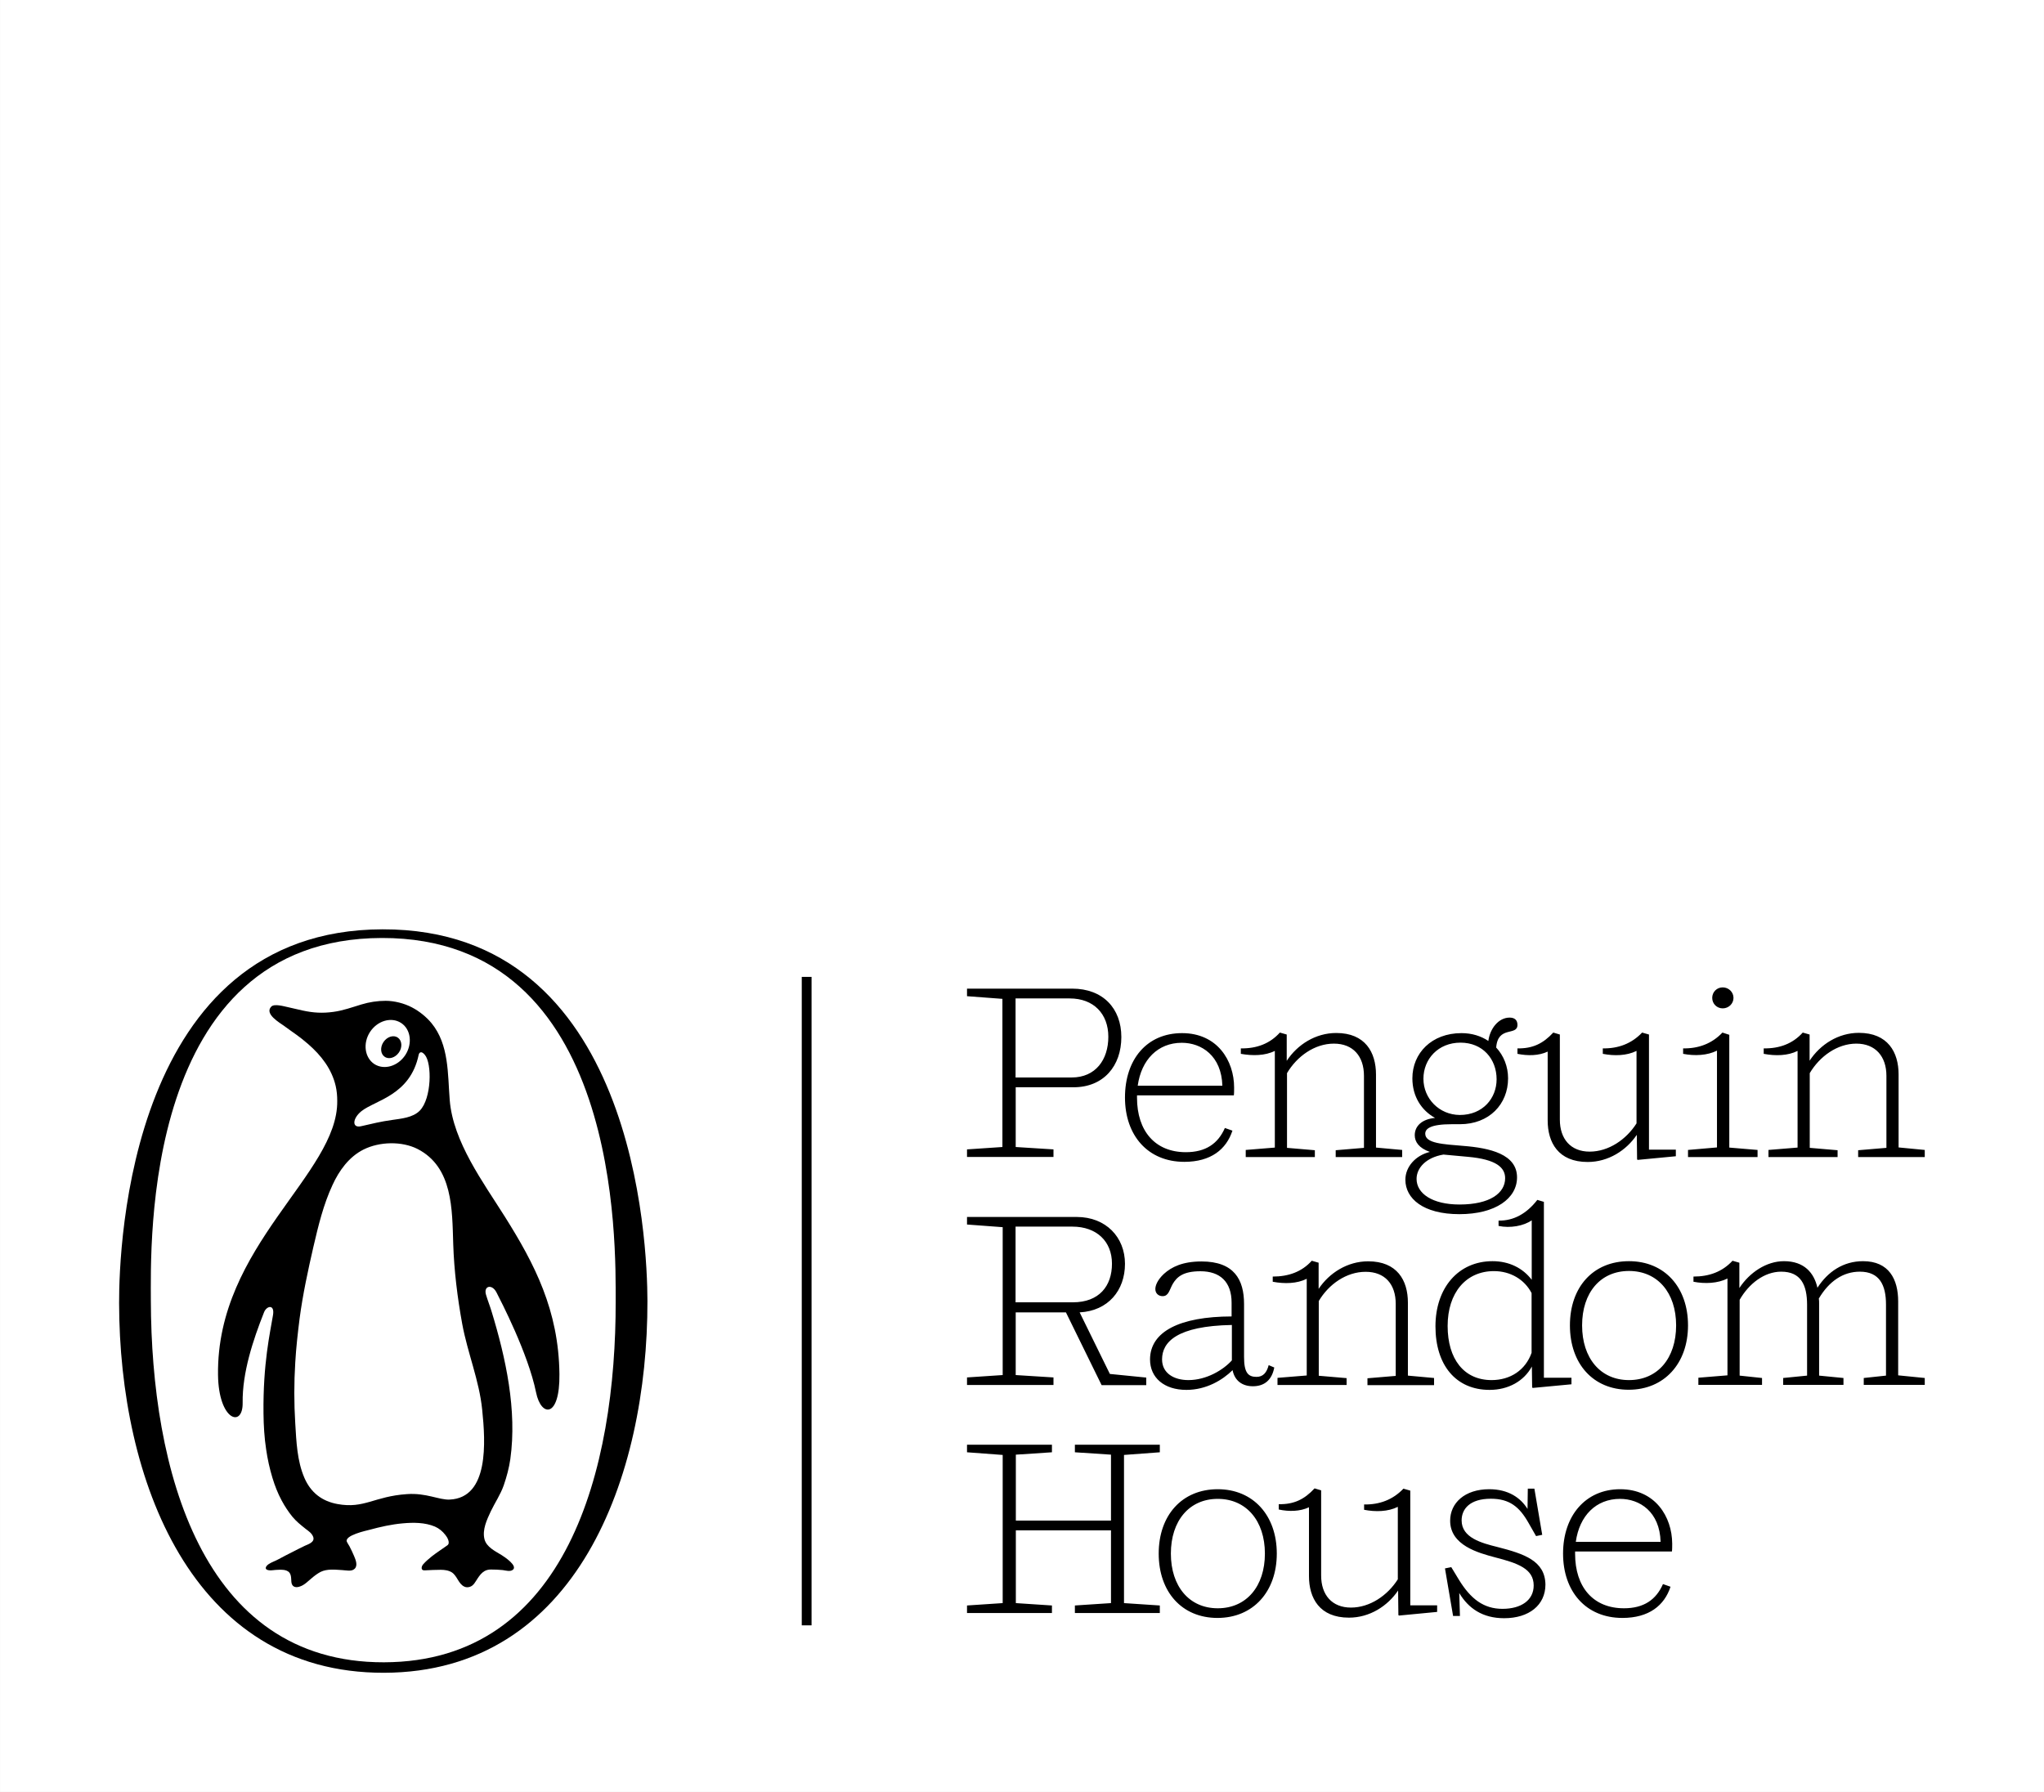
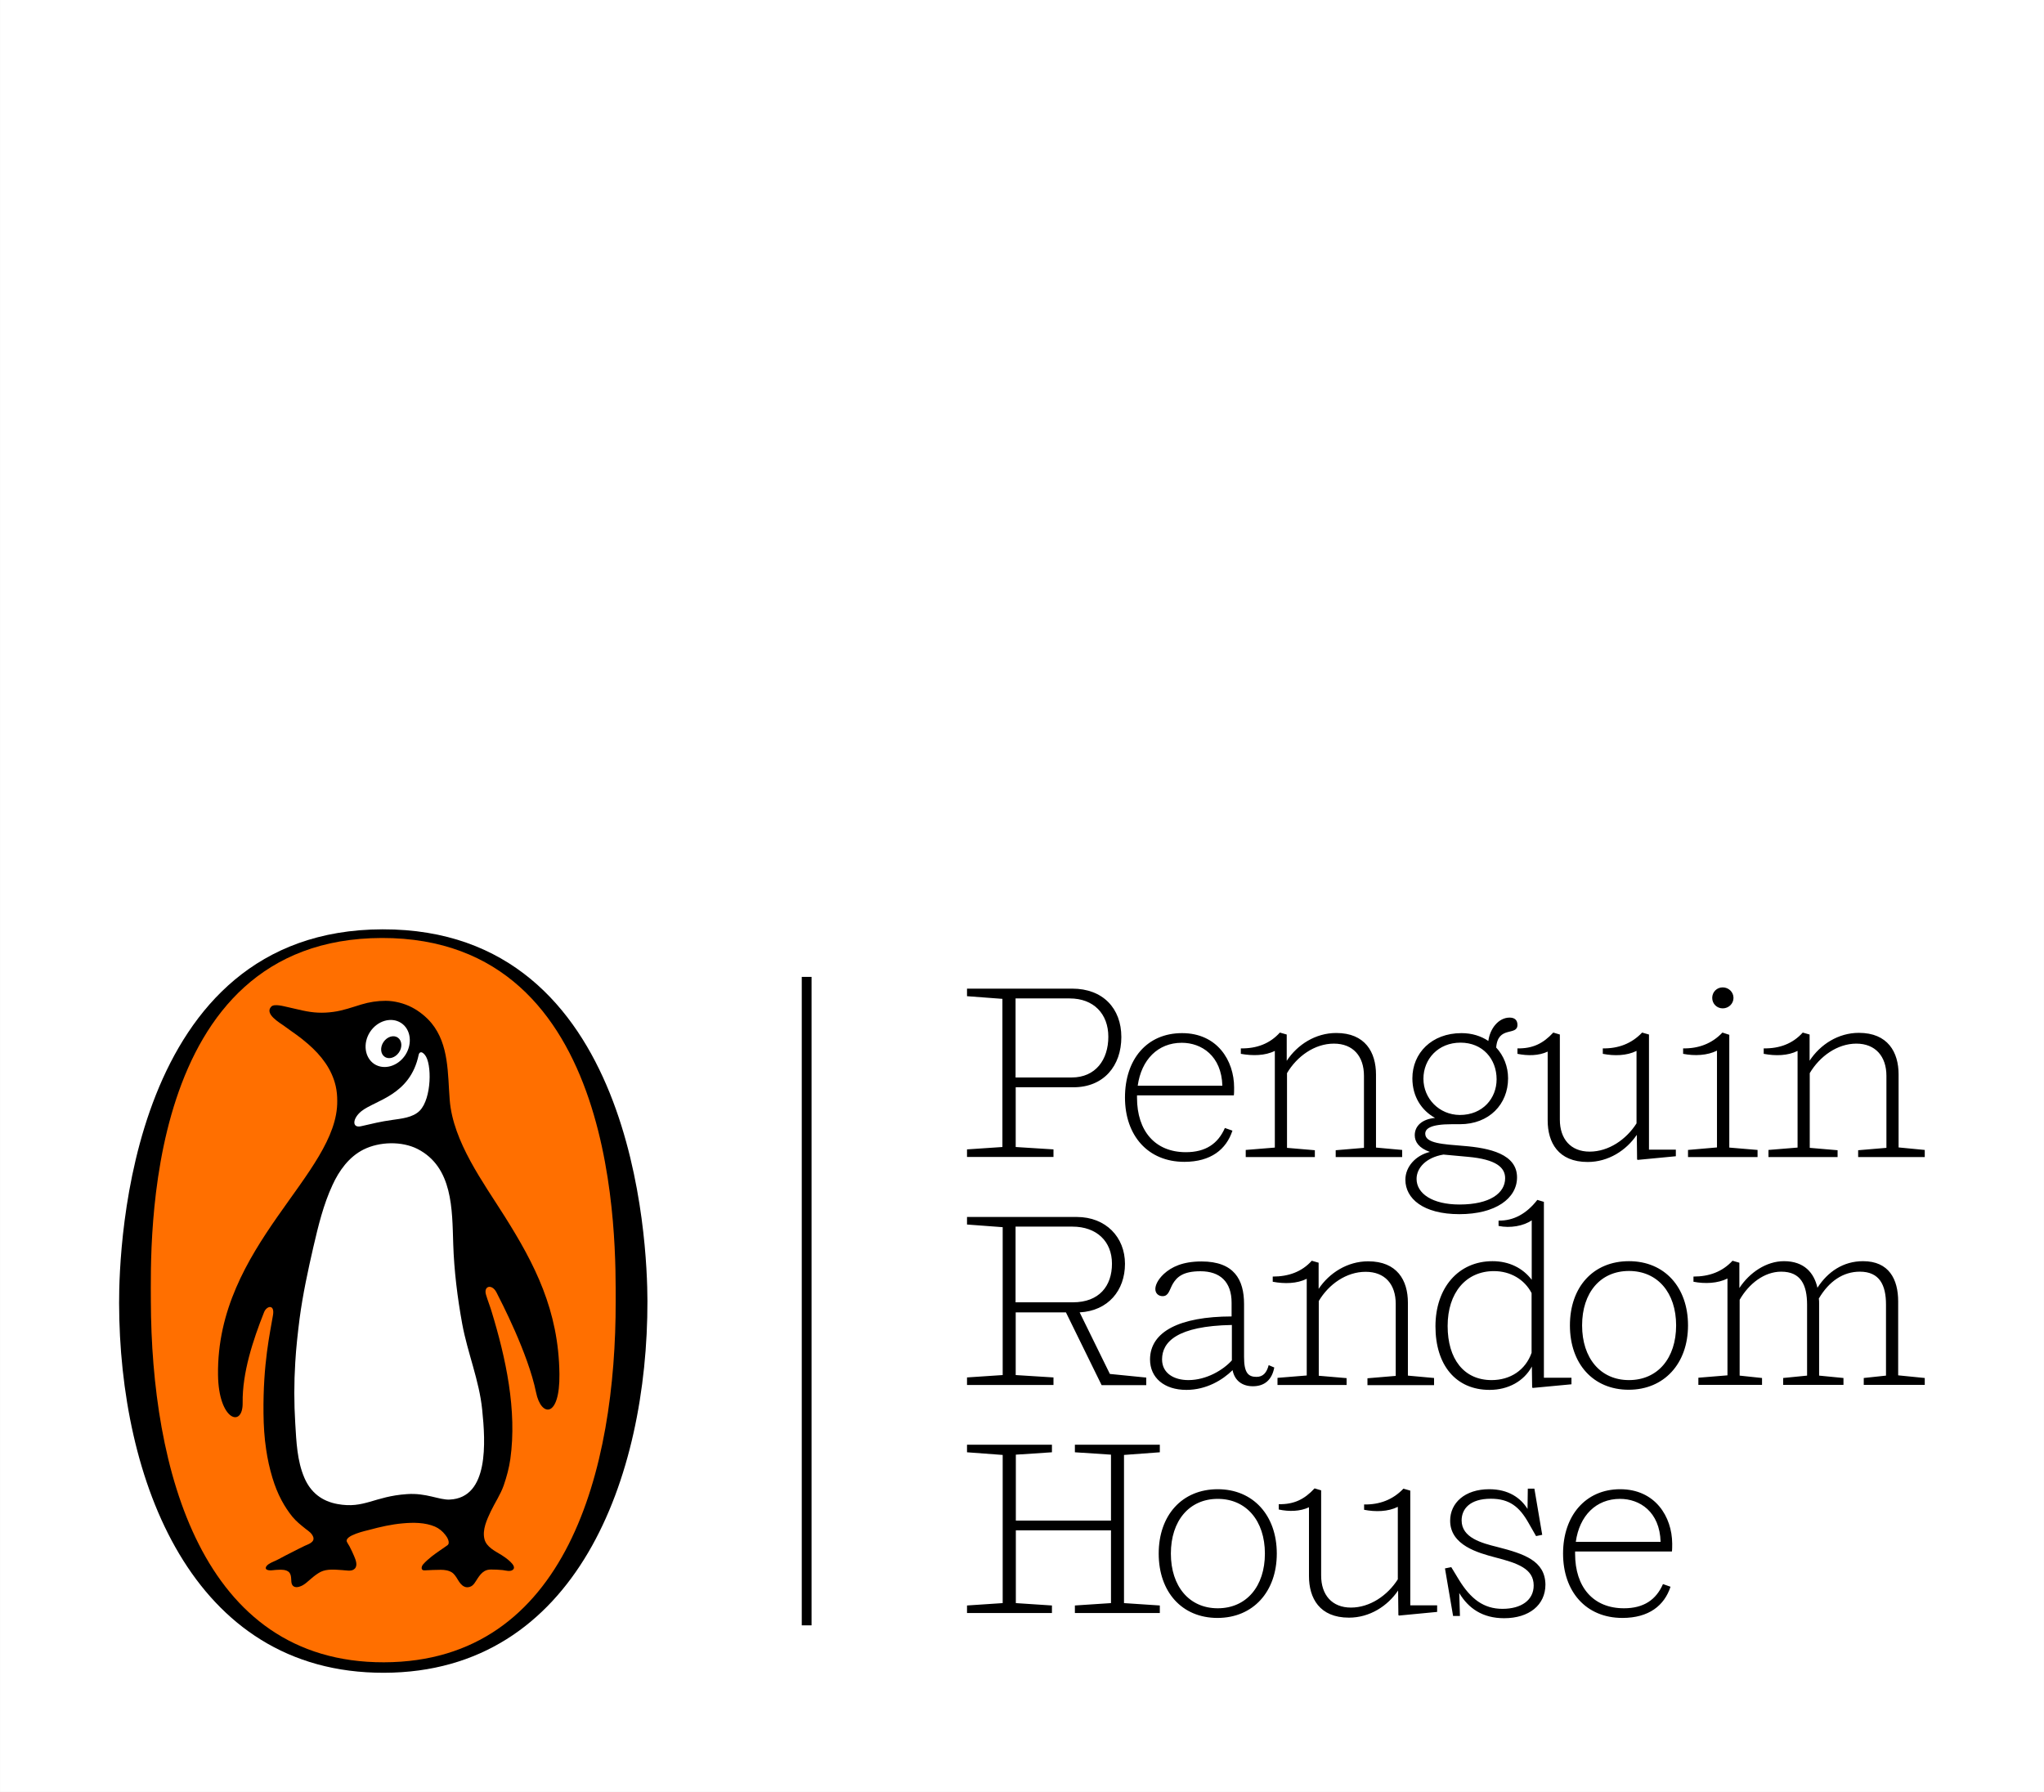
<svg xmlns="http://www.w3.org/2000/svg" width="1200" height="1052" version="1.1" class="PENGUIN_LOGO" x="0px" y="0px" viewBox="-85.024 -664.250 1460.648 1280.674" style="enable-background:new 0 0 1290.6 531.4;" xml:space="preserve">
  <rect x="-85.024" y="-664.250" width="1460.648" height="1280.674" fill="#FFFFFF" />
  <style type="text/css">
- 	.st0{fill:#121212;}
- 	.st1{fill:#FFFFFF;}
+ 	.st0{fill:#07080A;}
+ 	.st1{fill:#FF6F00;}
	.st2{fill:#FFFFFF;}
</style>
  <path d="M188.3,0C7.6,0.3-0.1,225.8,0,267.2c0.2,125.6,51.4,264.5,189.3,264.2c137.9-0.3,188.5-140.2,188.3-265.8  C377.5,224.2,369.1-0.4,188.3,0" />
  <path class="st0" d="M189.3,523.9c-131,0.3-166.3-139-166.6-258.4C22.7,226.2,16,6.5,187.8,6.2c171.7-0.3,167,220.4,167.1,259.7  C355.1,385.3,320.3,523.6,189.3,523.9" />
  <path class="st1" d="M189.3,523.9c-131,0.3-166.3-139-166.6-258.4C22.7,226.2,16,6.5,187.8,6.2c171.7-0.3,167,220.4,167.1,259.7  C355.1,385.3,320.3,523.6,189.3,523.9" />
  <path d="M275.7,205.4c-15.4-24.5-37-53.5-39.4-83.3c-1.5-18.7-0.4-39.6-13-55c-3.7-4.5-8.8-8.6-14-11.3c-5.5-2.9-12.6-4.7-18.8-4.7  c-5.8,0-11.7,0.9-17.3,2.6c-6.6,2-13.2,4.4-20,5.3c-7.9,1.1-14.4,0.7-22.2-1c-4.6-1-5.9-1.4-10.5-2.4c-2.5-0.5-9.5-2.6-11.7-0.4  c-5.2,5.2,5.9,11.5,9.2,13.9c7.2,5.3,10.3,7,17.2,13c9.3,8.1,16.8,17.8,19.6,29.9c0.8,3.5,1.1,7,1.1,10.6  c0.7,52.2-86.4,103.5-85.2,195.9c0.4,32.7,17.9,38.1,17.6,19.9c-0.3-21.5,7.4-44.8,15.3-64.7c1.8-4.6,7.7-6,6.4,2  c-2.1,12.7-7.2,34.6-6.8,70.3c0.1,8.6,0.6,17.3,1.9,25.8c1,6.9,2.5,13.7,4.5,20.3c1.7,5.6,3.8,11,6.6,16.2c2.2,4.1,4.7,7.9,7.6,11.5  c2.9,3.5,6.1,6,9.6,8.8c2.1,1.6,4.3,3,5.3,5.6c1.4,3.8-3.4,5.3-5.9,6.4c-2.8,1.3-5.2,2.6-7.8,3.9c-3.8,1.9-7.5,3.8-11.2,5.8  c-2.3,1.3-4.8,2-7,3.5c-2.1,1.5-3.2,3.8,0.1,4.3c1.5,0.3,3.2-0.1,4.8-0.2c2.6-0.1,5.4-0.5,8,0.5c3.4,1.3,3.2,4.6,3.4,7.8  c0.2,3.5,2.6,4.6,5.6,3.7c3.6-1,6-3.7,8.8-6c2-1.7,4.2-3.4,6.5-4.6c4.7-2.3,10.3-1.6,15.4-1.3c2.8,0.1,6.8,1.3,9-1  c2.3-2.3,0.7-6.3-0.4-8.9c-1-2.5-2.2-4.8-3.4-7.2c-0.6-1.1-1.3-2-1.8-3.1c-2-4.6,13.9-8,16.2-8.6c7.7-2.1,15.7-3.9,23.7-4.6  c7.5-0.7,15.9-0.7,23,2.3c3,1.3,5.5,3.4,7.5,6c1.2,1.4,3.8,5.7,1.4,7.4c-3.6,2.6-7.4,5-11,7.8c-2.2,1.8-4.4,3.6-6.3,5.8  c-1.4,1.6-1.8,4.5,1.1,4.3c3.8-0.2,7.7-0.4,11.5-0.4c2.7,0,5.7,0.4,8,1.9c3.8,2.6,4.6,8.1,8.8,10.1c1.2,0.6,2.6,0.6,3.9,0.2  c2.8-0.8,4.1-3.8,5.6-6c1.4-2.1,2.8-4,5-5.3c1.4-0.8,3-1.1,4.5-1.1c2.8,0,5.7,0.1,8.5,0.4c2.2,0.3,5.3,1.3,7.2-0.2  c3.7-2.9-6.1-9.3-8-10.5c-4.5-2.8-10.9-5.7-12.3-11.5c-1.6-6.7,1.7-13.7,4.5-19.7c3-6.3,7-12.1,9.3-18.7c2.1-6.1,3.8-12.4,4.7-18.7  c4.9-35-3.2-72.2-13.4-105.6c-1.2-4-2.8-7.9-4-12c-1.8-6.3,4.3-7.8,7.5-1.6c3,5.9,22.6,43.5,28.3,71.5c3.6,17.8,17.1,18.5,16.7-13.1  C314.2,272.3,296.9,239.1,275.7,205.4" />
  <path class="st2" d="M259.5,343.4c2.4,23.1,4.9,62.9-23.2,64.2c-7.5,0.4-16.7-4.9-30.6-3.9c-23.5,1.6-30.4,10.6-49.6,7.1  c-11-2-19.1-8.1-23.7-18.8c-5.2-12.1-5.7-25.8-6.5-38.8c-0.9-14.5-0.9-29.1,0-43.6c0.6-10.5,1.8-21,3.1-31.4  c2.3-17.3,6-34.4,9.9-51.4c3.5-15,7.1-30,13.6-44c4.7-10.3,11.8-20.2,22.2-25.4c11.4-5.7,27.3-6.1,38.6-0.4  c25.3,13,24.7,43.2,25.5,67.9c0.6,18.9,3,38.4,6.4,57C249,302.7,257.4,322.4,259.5,343.4" />
  <path class="st2" d="M218.5,89.7c5.2,6.1,4.9,31.2-3.6,39.9c-5,5.1-13.4,5.7-20,6.7c-7.4,1-14.5,2.7-21.8,4.4  c-6.9,1.7-6.4-5.6,0.2-10.8c9.9-7.8,34.8-11.3,40.8-40.2C214.3,88.6,215.6,86.2,218.5,89.7" />
  <path class="st2" d="M182.4,96.3c7,4.5,16.9,1.6,22.2-6.5c5.2-8.1,3.9-18.4-3.1-22.9c-7-4.5-16.9-1.6-22.2,6.5  C174.1,81.5,175.5,91.7,182.4,96.3" />
  <path d="M189,80.5c2.6-3.8,7.2-5.2,10.2-3.1c3,2.1,3.4,6.9,0.8,10.6c-2.6,3.8-7.2,5.2-10.2,3.1C186.8,89.1,186.4,84.3,189,80.5" />
  <path d="M761.3,166.2c19,0,30-8.9,34.4-22.3l-5.4-1.9c-4.9,11.2-13.7,17.3-27.9,17.3c-22,0-34.9-15.2-34.9-38.9v-1.7h69.2  c0.2-1.2,0.2-4,0.2-5.6c0-19.2-12-38.9-37.2-38.9s-40.8,18.8-40.8,46S735.3,166.2,761.3,166.2L761.3,166.2z M759.5,81.1  c14.1,0,28.4,9.3,29,30.7h-60.5C730.6,93.2,742.4,81.1,759.5,81.1L759.5,81.1z M1146.1,56.5c4.2,0,7.7-3.3,7.7-7.5s-3.5-7.5-7.7-7.5  c-4.2,0-7.5,3.3-7.5,7.5S1141.9,56.5,1146.1,56.5z M736.8,307.4c0,13.1,10.1,21.8,26,21.8c14.3,0,25.9-7.1,33-14.1  c1.5,7.6,7,11.5,14.5,11.5c8.2,0,13.6-4.4,15.3-13.4l-4-1.7c-1.4,5.4-4,8.4-8.7,8.4c-6.1,0-8.9-3.1-8.9-14.3v-37.8  c0-17.4-7.1-30.4-30.4-30.4c-13.6,0-21.5,4-26.9,8.9c-4.7,4.4-6.1,8.4-6.1,10.8c0,3,2.1,5.1,5.2,5.1c4.2,0,4.7-4,7.1-8.5  c3-5.2,7.5-9.3,19.9-9.3c14,0,22.3,7.5,22.3,22.5v9.8C758,276.8,736.9,287.5,736.8,307.4L736.8,307.4z M795.3,308.1  c-6.1,6.8-18.1,14.1-31.1,14.1c-10.3,0-18.8-4.9-18.8-14.8c0-12.4,10.6-23.9,49.9-24.6L795.3,308.1L795.3,308.1z M919.3,179  c0,13.4,12.7,24.6,38.6,24.6s41.2-11.3,41.2-26.3c0-16.6-19.4-21-38.4-22.5c-14.1-1.2-27.2-1.7-27.2-8.7c0-3.5,3.5-6.8,19-6.8h5.8  c20.9,0,34.4-14.3,34.4-32.8c0-8.4-3.1-16.2-8.5-22c1.2-15.9,15.2-8,15.2-16.2c0-3.5-2.1-5.2-5.6-5.2c-8,0-14.1,8-15.2,16.7  c-5.2-3.5-11.7-5.6-19.2-5.6c-21.3,0-35.1,14.3-35.1,32.3c0,13.1,6.6,23,16.2,28.3c-9.4,0.9-14.5,5.8-14.5,12.4  c0,4.7,3,9.2,10.8,11.9C926.6,161.6,919.3,169.7,919.3,179L919.3,179z M932.2,106.8c0-14.1,10.6-25.8,26.5-25.8s25.8,11.7,25.8,26.2  c0,13.6-9.9,25.5-26.3,25.5C943.4,132.6,932.2,120.9,932.2,106.8L932.2,106.8z M946.5,161l17.4,1.6c20.4,1.8,26.7,7.7,26.7,15.3  c0,10.6-10.8,18.8-32.6,18.8c-19.5,0-30.7-7.9-30.7-18.3C927.3,170.6,934,163.1,946.5,161L946.5,161z M981.6,237.2  c-24.4,0-40.8,19-40.8,46.6s14.5,45.4,38.7,45.4c13.3,0,24.5-6.2,30.2-16.7l0.2,15l0.5,0.3l27.6-2.6v-4.7h-19.7V194.8l-4.7-1.4  c-7.6,9.8-16.9,15-27.7,14.8v3.8c8.3,1.8,18,0,23.7-4v42.5C1003.2,242.1,993.4,237.2,981.6,237.2L981.6,237.2z M1009.5,302.7  c-4.4,12.4-15.2,19.5-28.6,19.5c-19.7,0-31.4-15-31.4-38.7c0-23.7,13.1-39.2,33.1-39.2c11.7,0,21.8,5.9,26.9,15.7V302.7z M826,86.9  v69.1l-20.8,1.7v5.1h49.4v-4.9l-19.9-1.7v-53.4c7.1-12,19.7-21.1,33.5-21.1s21.5,9.1,21.5,23v51.5l-20.2,1.7v4.9H917v-5.1l-18.7-1.7  v-52.2c0-15.9-7.7-29.7-28.4-29.7c-14.8,0-27.8,8.3-35.4,19.9V75.2l-4.9-1.4c-7.1,7.9-16.6,11.5-27.9,11.3V89  C810.1,90.5,819,90.4,826,86.9L826,86.9z M1021,87.4v49.2c0,15.7,7.5,29.7,28.6,29.7c14.8,0,27.6-8.3,35.1-19.4l0.2,17.6l0.5,0.3  l27.2-2.6v-4.7h-19.2V75.2l-4.9-1.4c-7.5,7.9-17.1,11.5-28.1,11.3V89c8.2,1.6,17.1,1.4,24.1-2.1v51.8c-7.3,11.5-19.9,20.2-33.5,20.2  c-13.6,0-21.3-9.1-21.3-22.9V75.2l-4.7-1.4c-7.3,7.9-14.8,11.5-25.6,11.3V89C1006.7,90.5,1014.7,90.4,1021,87.4L1021,87.4z   M922.8,401.2l-4.9-1.4c-7.5,7.9-17.1,11.5-28.1,11.3v3.8c8.2,1.6,17.1,1.4,24.1-2.1v51.8c-7.3,11.5-19.9,20.2-33.5,20.2  c-13.6,0-21.3-9.1-21.3-22.9v-60.9l-4.7-1.4c-7.3,7.9-14.8,11.5-25.6,11.3v3.8c7.3,1.6,15.3,1.4,21.6-1.6v49.2  c0,15.7,7.5,29.7,28.6,29.7c14.8,0,27.6-8.3,35.1-19.4l0.2,17.6l0.5,0.3l27.2-2.6v-4.7h-19.2L922.8,401.2L922.8,401.2z   M1079.1,237.2c-25.6,0-42.2,18.5-42.2,45.9c0,27.4,16.6,46,42,46s42.4-18.8,42.4-46S1104.6,237.2,1079.1,237.2z M1079.1,322.2  c-20.4,0-33.5-15.7-33.5-39.1c0-23.4,13.1-38.9,33.5-38.9c20.4,0,33.7,15.5,33.7,38.9C1112.8,306.5,1099.7,322.2,1079.1,322.2z   M1072.8,400.2c-24.6,0-40.8,18.8-40.8,46c0,27.2,16.4,46,42.4,46c19,0,30-8.9,34.4-22.3l-5.4-1.9c-4.9,11.2-13.7,17.3-27.9,17.3  c-22,0-34.9-15.2-34.9-38.9v-1.7h69.2c0.2-1.2,0.2-4,0.2-5.6C1109.9,419.9,1097.9,400.2,1072.8,400.2L1072.8,400.2z M1041.1,437.8  c2.6-18.7,14.5-30.7,31.6-30.7c14.1,0,28.4,9.2,29,30.7H1041.1L1041.1,437.8z M1121.3,157.7v5.1h49.7v-5.1l-20.2-1.7V75.4l-4.9-1.6  c-7.5,7.9-17.1,11.5-28.1,11.3V89c8.2,1.6,17.3,1.2,24.2-2.3v69.2L1121.3,157.7L1121.3,157.7z M1271.5,266  c0-15.9-6.6-28.8-25.1-28.8c-14.1,0-25.2,7.5-32.6,19c-2.4-10.6-9.4-19-23.9-19c-12.7,0-24.7,8.2-31.9,19.2v-18.1l-4.9-1.4  c-7.3,7.9-16.7,11.3-27.9,11.3v3.7c8.2,1.6,17.3,1.2,24.3-2.3v69.2l-20.8,1.7v5.1h45.5v-4.9l-16-1.7v-54.2  c6.6-11.5,17.6-20.1,29.7-20.1c14,0,18.5,9.4,18.5,23.7V319l-17.1,1.7v4.9h43.1v-4.9L1215,319v-51.6c0-1.1,0-2.3-0.2-3.5  c7.3-12.4,17.4-19.2,29.3-19.2c14.1,0,18.7,9.6,18.7,23.5V319l-15.9,1.7v4.9h43.6v-4.9l-19-1.9L1271.5,266L1271.5,266z M985.1,441.5  c-11.3-2.8-25.6-6.6-25.6-19c0-8.2,5.9-15.5,20.9-15.5c13.4,0,20.4,5.9,26.7,16.9l5.6,9.8l4.4-0.9l-5.6-33h-4.7l-0.2,14.5  c-4.9-7.9-13.6-14.1-27.4-14.1c-17.4,0-27.9,9.8-27.9,22.5c0,17.6,20.1,23,32.1,26.2c16.4,4.2,27.6,8.2,27.6,20.1  c0,10.5-8.9,16.7-22.3,16.7c-13.4,0-22.7-7-31.2-20.9l-5.4-8.9l-4.5,0.9l5.8,34h4.9l-0.5-16.4c6.6,11,16.7,18,32.1,18  c17.8,0,29.5-9.4,29.5-24.1C1019.1,451.3,1004.2,446.4,985.1,441.5L985.1,441.5z M1271.8,155.9v-52.2c0-15.9-7.7-29.7-28.4-29.7  c-14.7,0-27.6,8.3-35.2,19.9V75.2l-4.9-1.4c-7.1,7.9-16.6,11.5-27.9,11.3V89c8.4,1.6,17.3,1.4,24.2-2.1v69.1l-20.8,1.7v5.1h49.4  v-4.9l-19.9-1.7v-53.4c7.1-12,19.7-21.1,33.3-21.1c13.6,0,21.5,9.1,21.5,23v51.5l-20.2,1.7v4.9h47.6v-5.1L1271.8,155.9L1271.8,155.9  z M667.8,320.3l-27-1.7v-44.8h35.9l25.5,52h31.9v-5.4l-26-2.6l-21.6-44c20.4-1.1,32.4-15.7,32.4-34.7s-13.6-33.5-34.5-33.5H606v5.4  l25.5,1.9v105.7l-25.5,1.7v5.4h61.8L667.8,320.3L667.8,320.3z M640.7,212.5h40.6c17.3,0,28.3,10.5,28.3,26.5s-9.2,27.6-27.9,27.6  h-41L640.7,212.5L640.7,212.5z M827.9,320.6v5.1h49.4v-4.9l-19.9-1.7v-53.4c7.1-12,19.7-20.9,33.5-20.9s21.5,8.9,21.5,22.9v51.5  l-20.2,1.7v4.9h47.6v-5.1l-18.7-1.7v-52.2c0-15.9-7.7-29.5-28.4-29.5c-14.8,0-27.8,8.3-35.4,19.7v-18.7l-4.9-1.4  c-7.1,7.9-16.6,11.3-27.9,11.3v3.7c8.4,1.6,17.3,1.4,24.3-2.1v69.1L827.9,320.6L827.9,320.6z M667.8,157.3l-27-1.7v-42.7h41.3  c21.6,0,34.2-15.3,34.2-35.9S703,42.4,681.2,42.4H606v5.4l25.3,1.9v105.9l-25.3,1.7v5.4h61.8V157.3L667.8,157.3z M640.7,49.4h38.7  c17.1,0,27.6,11,27.6,27.4s-9.1,29.1-26.2,29.1h-40.1L640.7,49.4L640.7,49.4z M718.2,375.7l25.6-1.9v-5.4h-60.7v5.4l25.8,1.7v47.1  h-68v-47.1l25.8-1.7v-5.4H606v5.4l25.5,1.9v105.9l-25.5,1.7v5.4h60.7v-5.4l-25.8-1.7v-52h68v52l-25.8,1.7v5.4h60.7v-5.4l-25.6-1.7  V375.7L718.2,375.7z M785.2,400.2c-25.6,0-42.2,18.7-42.2,46c0,27.4,16.6,46,42,46c25.5,0,42.4-18.8,42.4-46  C827.4,419,810.6,400.2,785.2,400.2z M785.2,485.3c-20.4,0-33.5-15.7-33.5-39.1c0-23.4,13.1-39.1,33.5-39.1  c20.4,0,33.7,15.7,33.7,39.1S805.7,485.3,785.2,485.3z" />
  <polygon points="487.9,497.5 494.9,497.5 494.9,266 494.9,34 487.9,34 487.9,265.9 " />
</svg>
